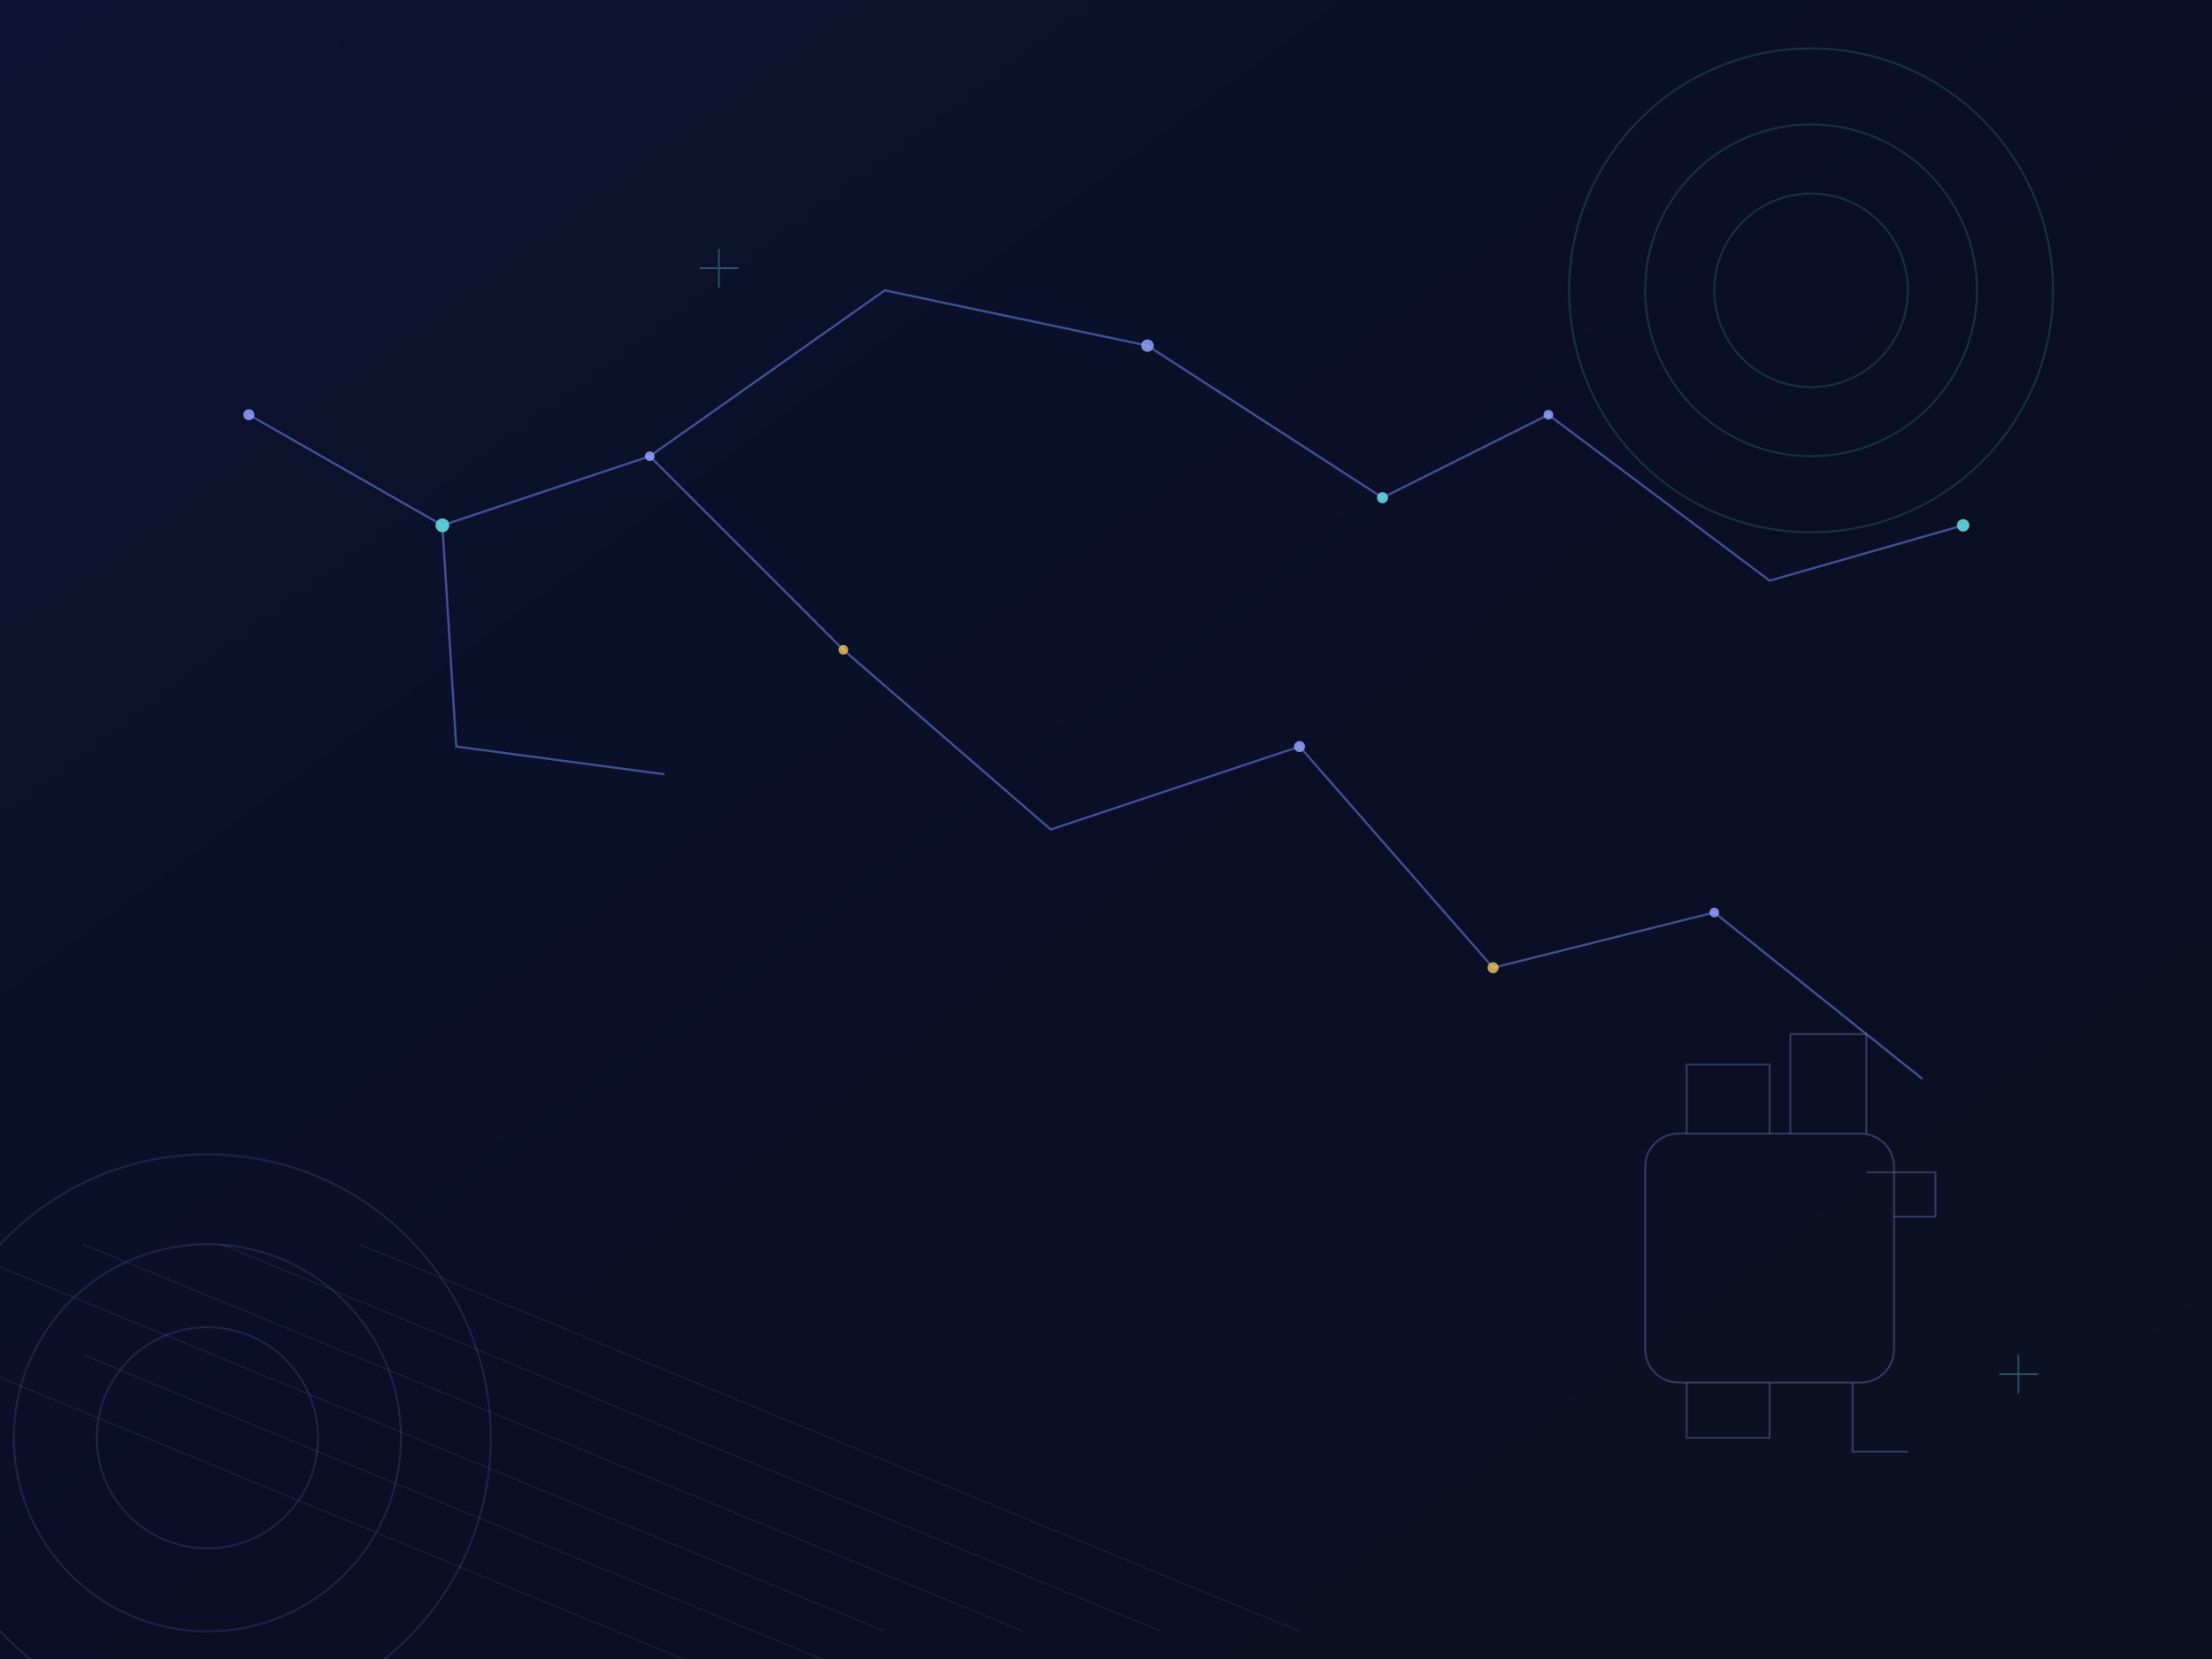
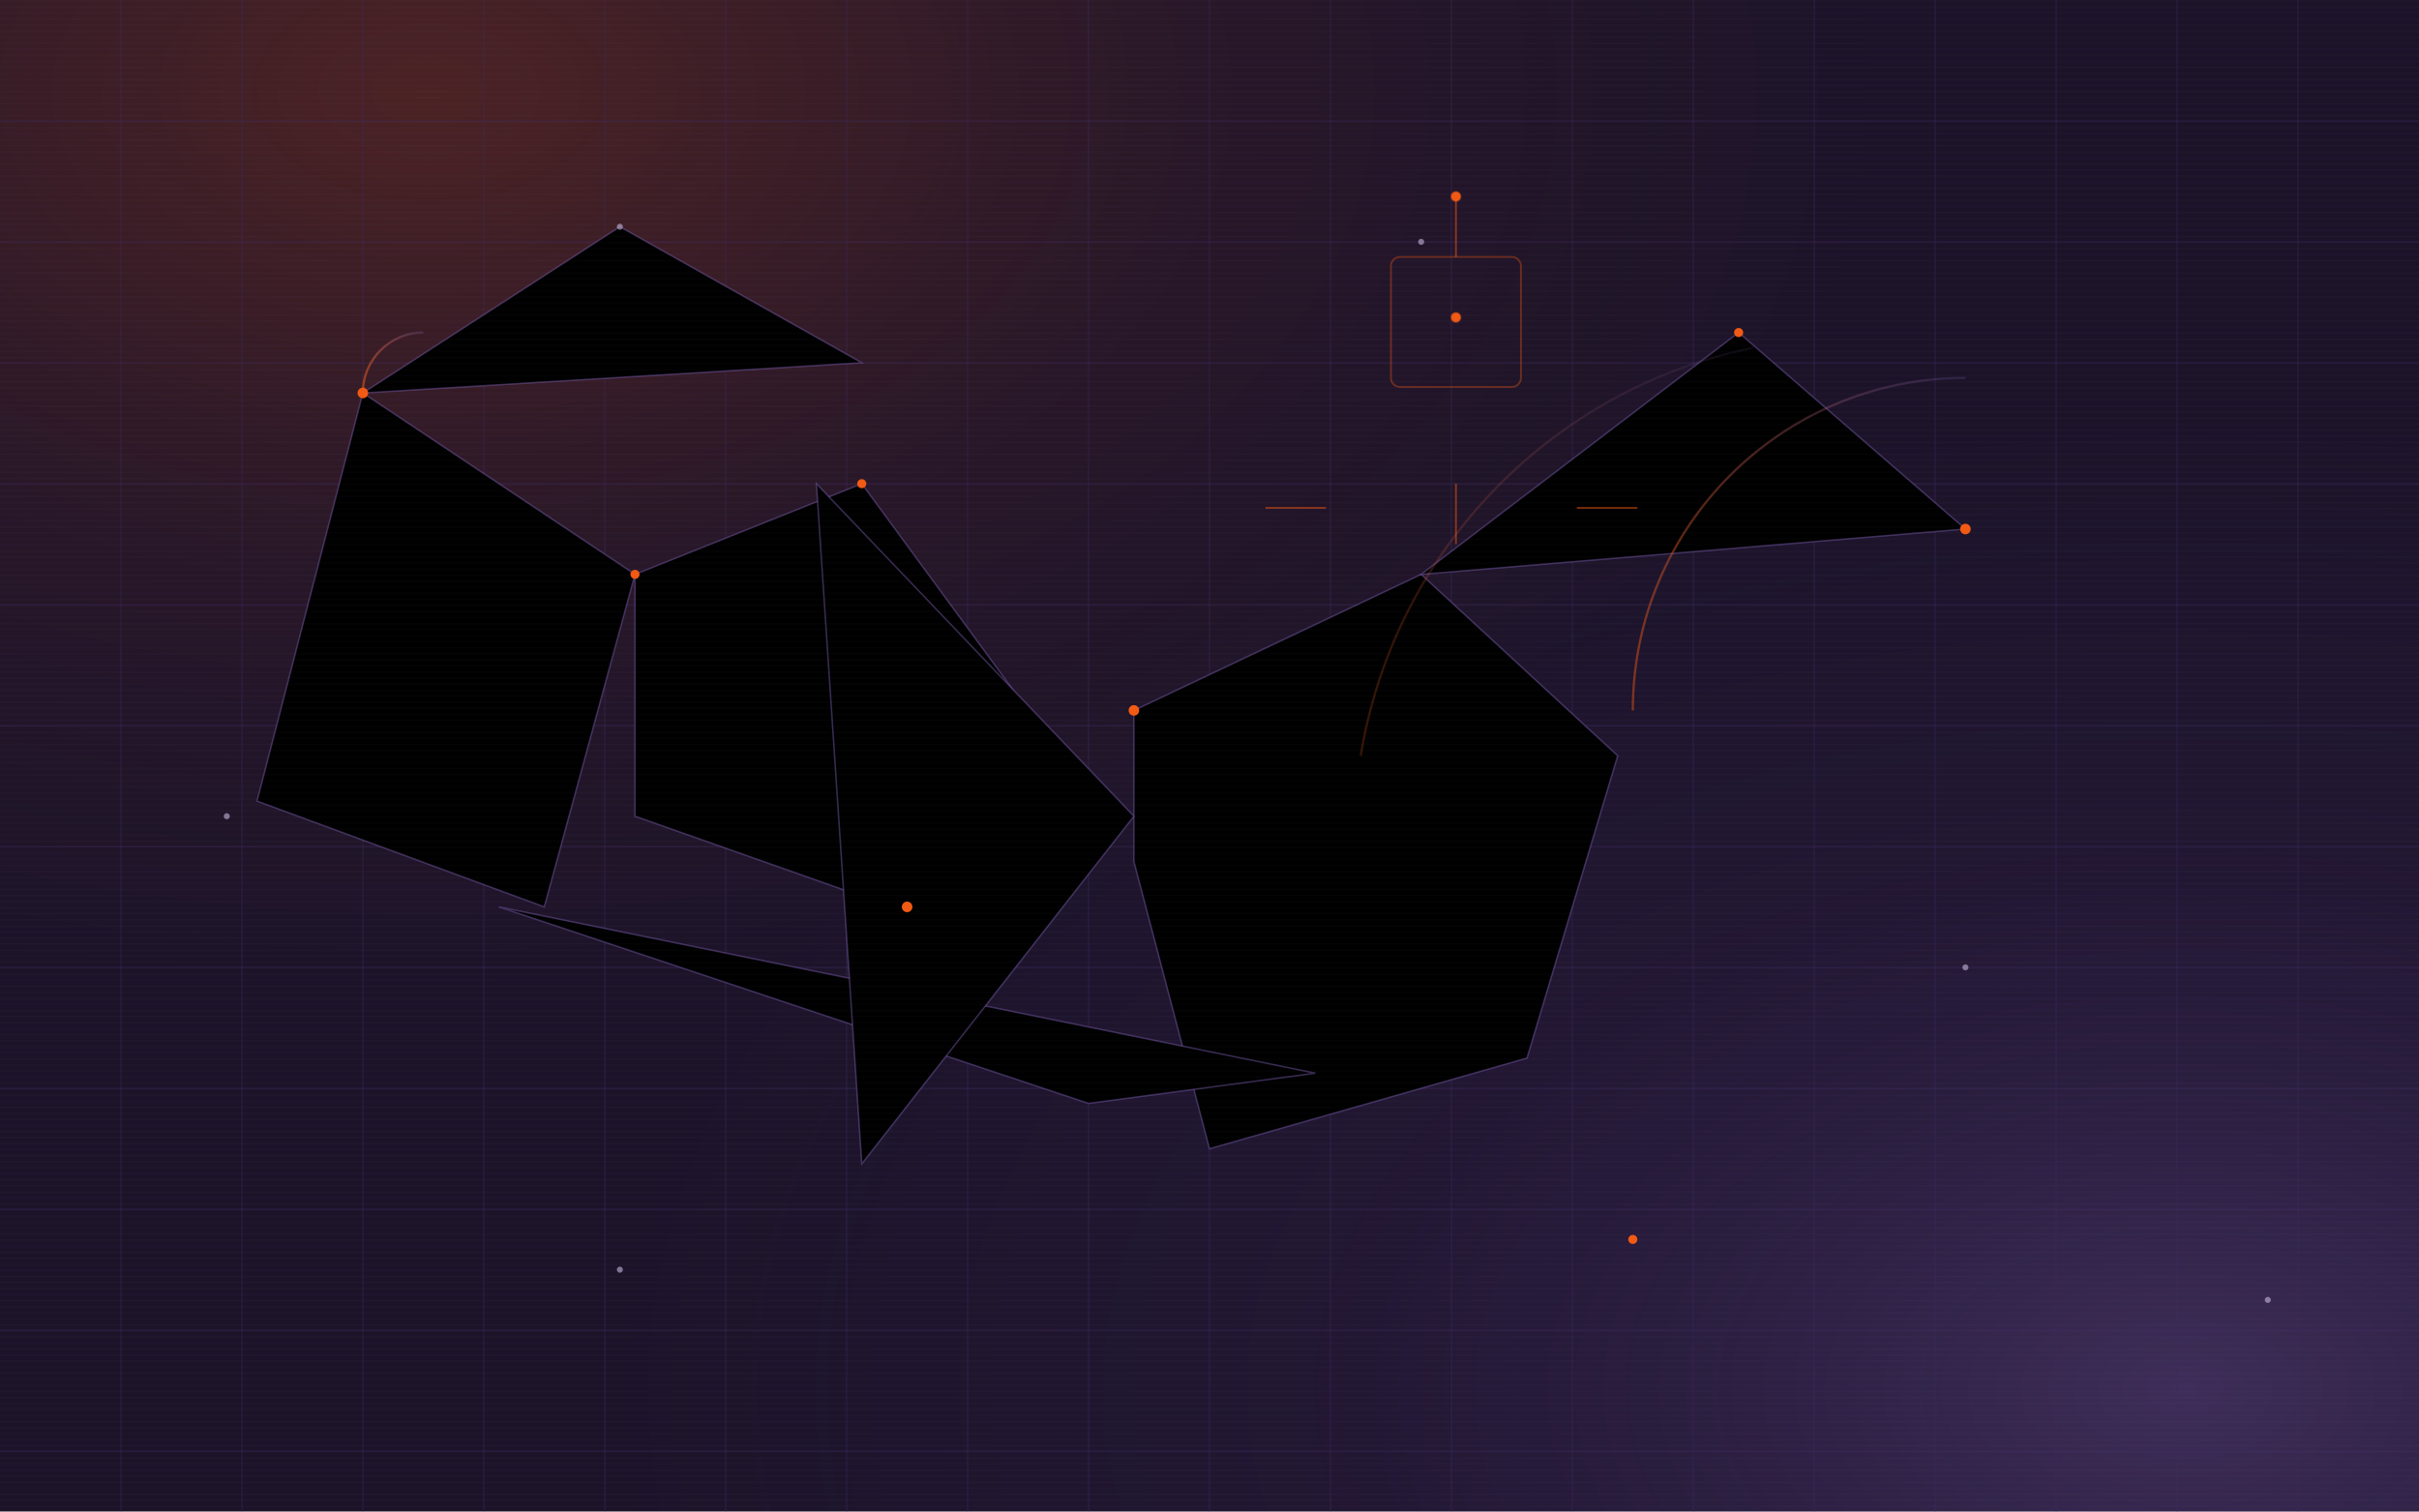
- <svg xmlns="http://www.w3.org/2000/svg" viewBox="0 0 1600 1200" width="1600" height="1200">
+ <svg xmlns="http://www.w3.org/2000/svg" viewBox="0 0 1600 1000" width="1600" height="1000">
  <defs>
-     <linearGradient id="base" x1="0" y1="0" x2="1" y2="1">
-       <stop offset="0" stop-color="#0d1230" />
-       <stop offset="0.55" stop-color="#0a0f26" />
-       <stop offset="1" stop-color="#0b1020" />
+     <radialGradient id="glowOrange" cx="18%" cy="6%" r="60%">
+       <stop offset="0%" stop-color="#f25912" stop-opacity="0.22" />
+       <stop offset="55%" stop-color="#f25912" stop-opacity="0.05" />
+       <stop offset="100%" stop-color="#f25912" stop-opacity="0" />
+     </radialGradient>
+     <radialGradient id="glowPurple" cx="90%" cy="92%" r="65%">
+       <stop offset="0%" stop-color="#8b6bc6" stop-opacity="0.3" />
+       <stop offset="55%" stop-color="#5c3e94" stop-opacity="0.08" />
+       <stop offset="100%" stop-color="#5c3e94" stop-opacity="0" />
+     </radialGradient>
+     <linearGradient id="line" x1="0" y1="0" x2="1" y2="0">
+       <stop offset="0%" stop-color="#f25912" stop-opacity="0.9" />
+       <stop offset="100%" stop-color="#8b6bc6" stop-opacity="0.35" />
    </linearGradient>
  </defs>
-   <rect width="1600" height="1200" fill="url(#base)" />
-   <g fill="none" stroke="#63d8de" stroke-opacity="0.16" stroke-width="1.5">
-     <circle cx="1310" cy="210" r="70" />
-     <circle cx="1310" cy="210" r="120" />
-     <circle cx="1310" cy="210" r="175" />
+   <rect width="1600" height="1000" fill="#1c1329" />
+   <rect width="1600" height="1000" fill="url(#glowOrange)" />
+   <rect width="1600" height="1000" fill="url(#glowPurple)" />
+   <g stroke="#3d2a5e" stroke-opacity="0.32" stroke-width="1">
+     <path d="M0 80h1600M0 160h1600M0 240h1600M0 320h1600M0 400h1600M0 480h1600M0 560h1600M0 640h1600M0 720h1600M0 800h1600M0 880h1600M0 960h1600" />
+     <path d="M80 0v1000M160 0v1000M240 0v1000M320 0v1000M400 0v1000M480 0v1000M560 0v1000M640 0v1000M720 0v1000M800 0v1000M880 0v1000M960 0v1000M1040 0v1000M1120 0v1000M1200 0v1000M1280 0v1000M1360 0v1000M1440 0v1000M1520 0v1000" />
  </g>
-   <g fill="none" stroke="#8fa2ff" stroke-opacity="0.14" stroke-width="1.5">
-     <circle cx="150" cy="1040" r="80" />
-     <circle cx="150" cy="1040" r="140" />
-     <circle cx="150" cy="1040" r="205" />
+   <g stroke="#8b6bc6" stroke-opacity="0.4" stroke-width="1">
+     <path d="M240 260l180 120-60 220-190-70z" />
+     <path d="M420 380l150-60 110 150-90 130-170-60z" />
+     <path d="M240 260l170-110 160 90z" />
+     <path d="M750 470l190-90 130 120-60 200-210 60-50-190z" />
+     <path d="M330 600l390 130 150-20z" />
+     <path d="M540 320l210 220-180 230z" />
+     <path d="M940 380l210-160 150 130z" />
  </g>
-   <g stroke="#8fa2ff" stroke-opacity="0.10" stroke-width="1">
-     <path d="M-40 900 L 640 1180" />
-     <path d="M60 900 L 740 1180" />
-     <path d="M160 900 L 840 1180" />
-     <path d="M260 900 L 940 1180" />
-     <path d="M-40 980 L 640 1260" />
-     <path d="M60 980 L 740 1260" />
+   <g fill="#f25912">
+     <circle cx="240" cy="260" r="3.5" />
+     <circle cx="570" cy="320" r="3" />
+     <circle cx="600" cy="600" r="3.5" />
+     <circle cx="420" cy="380" r="3" />
+     <circle cx="750" cy="470" r="3.5" />
+     <circle cx="1150" cy="220" r="3" />
+     <circle cx="1300" cy="350" r="3.5" />
+     <circle cx="1080" cy="820" r="3" />
  </g>
-   <g fill="none" stroke="#7b8fff" stroke-opacity="0.5" stroke-width="1.6" stroke-linecap="round">
-     <path d="M180 300 L 320 380 L 470 330 L 610 470" />
-     <path d="M320 380 L 330 540 L 480 560" />
-     <path d="M470 330 L 640 210 L 830 250" />
-     <path d="M830 250 L 1000 360 L 1120 300" />
-     <path d="M610 470 L 760 600 L 940 540" />
-     <path d="M940 540 L 1080 700 L 1240 660" />
-     <path d="M1120 300 L 1280 420 L 1420 380" />
-     <path d="M1240 660 L 1390 780" />
+   <g fill="#c3b8da" fill-opacity="0.6">
+     <circle cx="410" cy="150" r="2" />
+     <circle cx="150" cy="540" r="2" />
+     <circle cx="410" cy="840" r="2" />
+     <circle cx="940" cy="160" r="2" />
+     <circle cx="1300" cy="640" r="2" />
+     <circle cx="1500" cy="860" r="2" />
  </g>
-   <g fill="#8fa2ff" fill-opacity="0.85">
-     <circle cx="180" cy="300" r="4" />
-     <circle cx="470" cy="330" r="3.5" />
-     <circle cx="830" cy="250" r="4.5" />
-     <circle cx="1120" cy="300" r="3.5" />
-     <circle cx="940" cy="540" r="4" />
-     <circle cx="1240" cy="660" r="3.5" />
+   <g fill="none" stroke="url(#line)" stroke-width="1.5">
+     <path d="M1080 470a220 220 0 0 1 220-220" stroke-opacity="0.5" />
+     <path d="M900 500a330 330 0 0 1 260-270" stroke-opacity="0.25" />
+     <path d="M240 260a40 40 0 0 1 40-40" stroke-opacity="0.6" />
  </g>
-   <g fill="#63d8de" fill-opacity="0.9">
-     <circle cx="320" cy="380" r="5" />
-     <circle cx="1000" cy="360" r="4" />
-     <circle cx="1420" cy="380" r="4.5" />
+   <g stroke="#f25912" stroke-opacity="0.5" stroke-width="1.2" fill="none">
+     <rect x="920" y="170" width="86" height="86" rx="6" stroke-opacity="0.35" />
+     <path d="M963 170v-40m0 190v40m-86-24h-40m206 0h40" />
+     <circle cx="963" cy="130" r="3" fill="#f25912" />
+     <circle cx="963" cy="210" r="3" fill="#f25912" />
  </g>
-   <g fill="#f5c75a" fill-opacity="0.8">
-     <circle cx="610" cy="470" r="3.5" />
-     <circle cx="1080" cy="700" r="4" />
-   </g>
-   <g fill="none" stroke="#8fa2ff" stroke-opacity="0.28" stroke-width="1.4" stroke-linejoin="round">
-     <rect x="1190" y="820" width="180" height="180" rx="24" />
-     <path d="M1220 820 V 770 H 1280 V 820" />
-     <path d="M1295 820 V 748 H 1350 V 820" />
-     <path d="M1350 848 H 1400 V 880 H 1370" />
-     <path d="M1220 1000 V 1040 H 1280 V 1000" />
-     <path d="M1340 1000 V 1050 H 1380" />
-   </g>
-   <g stroke="#63d8de" stroke-opacity="0.35" stroke-width="1.2">
-     <path d="M520 180 V 208 M506 194 H 534" />
-     <path d="M1460 980 V 1008 M1446 994 H 1474" />
-   </g>
+   <pattern id="scan" width="4" height="4" patternUnits="userSpaceOnUse">
+     <rect width="4" height="1" fill="#f7f3fc" fill-opacity="0.02" />
+   </pattern>
+   <rect width="1600" height="1000" fill="url(#scan)" />
</svg>
